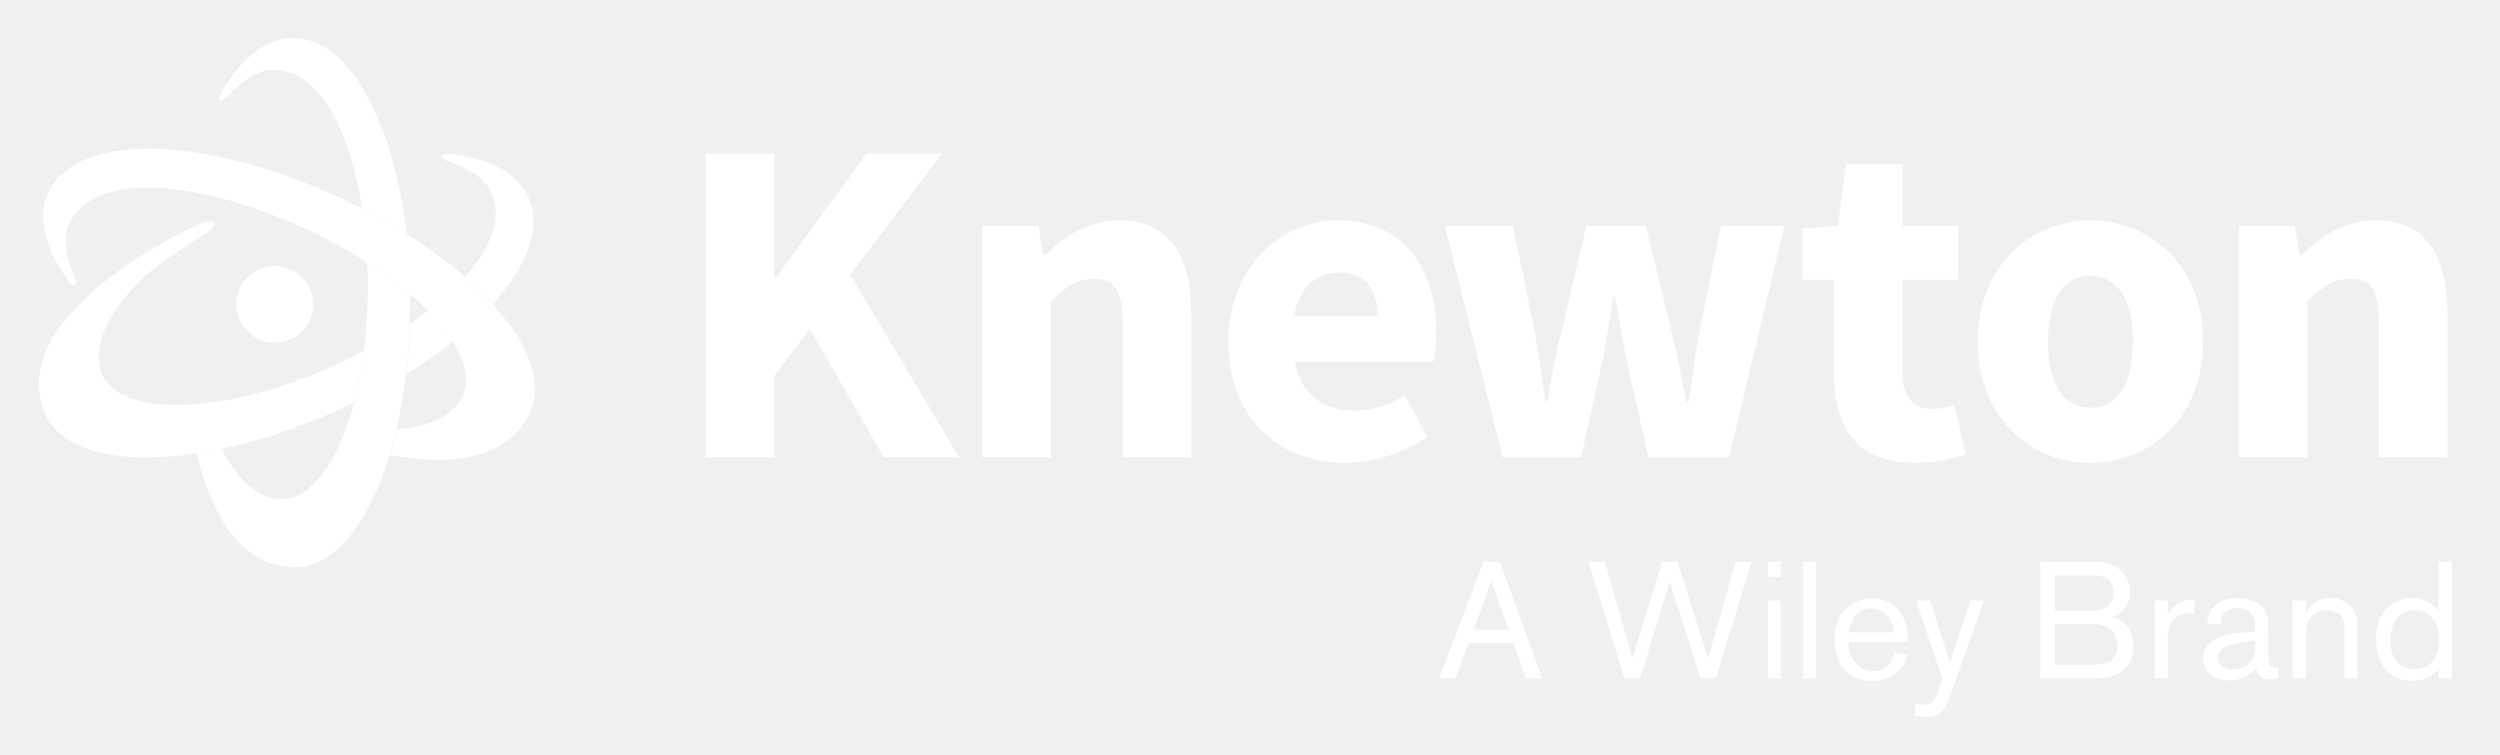
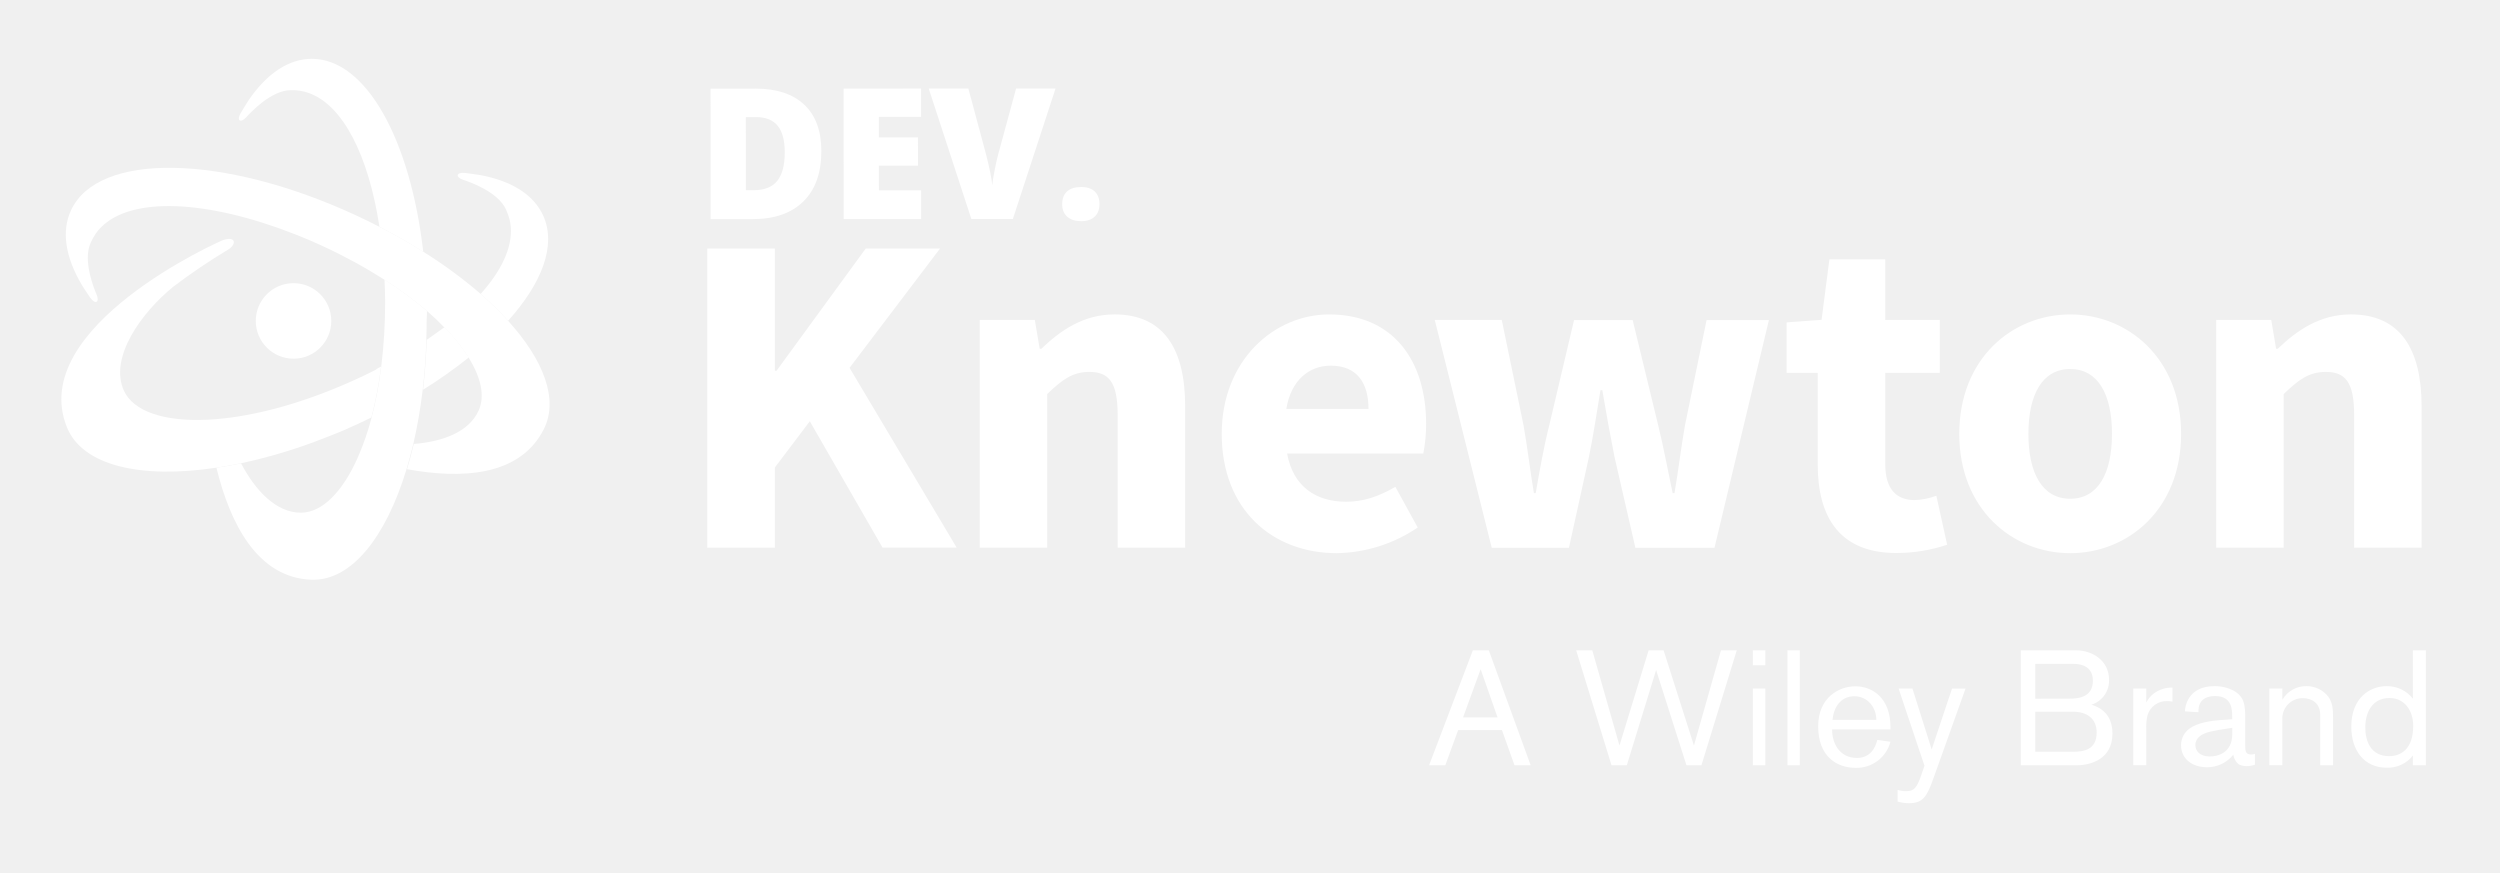
- <svg xmlns="http://www.w3.org/2000/svg" width="116" height="35" fill="none">
-   <path d="M32.74 7.117h3.19v5.763h.078l4.205-5.763h3.503l-4.266 5.626 5.05 8.475h-3.496l-3.428-5.956-1.647 2.178v3.78H32.74V7.118zM45.588 10.485h2.596l.23 1.359h.078c.904-.868 1.986-1.62 3.45-1.62 2.335 0 3.33 1.649 3.33 4.332v6.665H52.09v-6.258c0-1.544-.415-2.028-1.334-2.028-.799 0-1.288.372-1.988 1.043v7.243h-3.18V10.485zM56.996 15.857c0-3.483 2.485-5.632 5.064-5.632 3.059 0 4.572 2.224 4.572 5.153.003.472-.042.942-.132 1.405h-6.422c.285 1.558 1.359 2.273 2.784 2.273.813 0 1.543-.248 2.321-.703l1.054 1.918a7 7 0 01-3.811 1.21c-3.06 0-5.43-2.07-5.43-5.624zm6.92-1.177c0-1.19-.51-2.04-1.784-2.04-1.006 0-1.87.68-2.09 2.04h3.874zM67.039 10.485h3.16l1.028 4.976c.188 1.059.305 2.104.487 3.19h.085c.189-1.086.377-2.167.637-3.19l1.171-4.971h2.763l1.206 4.971c.26 1.059.449 2.104.68 3.19h.086c.187-1.086.306-2.131.493-3.19l1.02-4.971h2.939l-2.566 10.736h-3.73l-.986-4.292c-.196-.994-.378-1.983-.573-3.138h-.087c-.188 1.155-.34 2.151-.543 3.147l-.943 4.283h-3.64L67.04 10.485zM85.096 17.318v-4.337h-1.467v-2.379l1.647-.122.37-2.851h2.632v2.856h2.572v2.496h-2.572v4.298c0 1.217.552 1.7 1.39 1.7.348-.013.693-.082 1.02-.205l.509 2.311a7.593 7.593 0 01-2.379.39c-2.667.006-3.722-1.67-3.722-4.157zM91.768 15.857c0-3.568 2.513-5.632 5.23-5.632 2.716 0 5.229 2.062 5.229 5.632s-2.513 5.624-5.23 5.624c-2.716 0-5.229-2.063-5.229-5.624zm7.2 0c0-1.859-.654-3.058-1.97-3.058-1.317 0-1.97 1.206-1.97 3.058 0 1.852.655 3.058 1.97 3.058s1.97-1.2 1.97-3.058zM103.882 10.485h2.594l.23 1.359h.078c.904-.868 1.986-1.62 3.451-1.62 2.334 0 3.33 1.649 3.33 4.332v6.665h-3.181v-6.258c0-1.544-.415-2.028-1.334-2.028-.798 0-1.288.372-1.988 1.043v7.243h-3.18V10.485zM70.799 31.48l-.592-1.659h-2.064l-.606 1.659h-.765l2.064-5.419h.753l1.972 5.419H70.8zm-1.596-4.528l-.829 2.271H70l-.797-2.271zM79.613 31.48h-.707l-1.43-4.49-1.381 4.49h-.722l-1.666-5.419h.76l1.281 4.49 1.375-4.49h.706l1.43 4.49 1.275-4.49h.744l-1.665 5.419zM82.036 26.767v-.706h.59v.706h-.59zm0 4.713v-3.616h.59v3.616h-.59zM83.667 31.48V26.06h.584v5.419h-.584zM85.775 29.83c0 .56.31 1.305 1.174 1.305.638 0 .877-.51.954-.85l.621.085a1.65 1.65 0 01-1.636 1.232c-.89 0-1.772-.53-1.772-1.957 0-1.375 1-1.888 1.75-1.888.79 0 1.659.528 1.659 1.933v.1h-2.75v.04zm2.082-.491c0-.6-.423-1.113-1.035-1.113-.654 0-.977.537-1.03 1.113h2.065zM92.064 27.864l-1.53 4.277c-.291.82-.489 1.128-1.127 1.128-.185 0-.368-.026-.546-.077v-.552c.132.043.27.064.408.061.362 0 .498-.146.707-.753l.153-.445-1.22-3.639h.652l.908 2.871.958-2.87h.637zM94.67 26.061h2.6c.776 0 1.56.483 1.56 1.39a1.189 1.189 0 01-.83 1.174c.43.13.99.452.99 1.36 0 1.206-1.019 1.496-1.698 1.496H94.67v-5.42zm2.285 2.279c.484 0 1.113-.092 1.113-.85 0-.445-.253-.79-.926-.79h-1.79v1.642l1.603-.002zm.156 2.503c.529 0 1.135-.084 1.135-.913 0-.652-.462-.975-1.112-.975H95.35v1.888h1.76zM100.583 27.864v.661c.082-.161.198-.302.339-.415.257-.198.575-.301.899-.292v.661a1.243 1.243 0 00-.236-.024.935.935 0 00-.946.68c-.048.22-.066.444-.053.668v1.673h-.613v-3.612h.61zM104.635 29.193c0-.34-.009-.976-.807-.976-.51 0-.784.254-.784.707v.055l-.637-.04c0-.17.109-1.189 1.39-1.189.315-.005.627.068.907.214.51.293.546.668.546 1.314v1.274c0 .214 0 .421.275.421a.721.721 0 00.183-.03v.51a1.116 1.116 0 01-.392.067.753.753 0 01-.382-.091.735.735 0 01-.247-.445 1.576 1.576 0 01-1.235.59c-.722 0-1.228-.414-1.228-1.036a.967.967 0 01.392-.783c.367-.275 1.004-.375 1.465-.406l.554-.039v-.117zm-1.29.783c-.117.046-.445.199-.445.552 0 .269.199.537.679.537.34 0 1.061-.138 1.061-1.067v-.284c-.282.046-1.011.138-1.295.262zM108.784 31.48V29.1c0-.56-.401-.783-.823-.783a.952.952 0 00-.96 1.02v2.14h-.615v-3.614h.615v.53a1.29 1.29 0 011.137-.644 1.297 1.297 0 011.03.498c.205.292.222.607.222.945v2.287h-.606zM113.155 31.48v-.46a1.5 1.5 0 01-1.237.575c-1.06 0-1.667-.814-1.667-1.933 0-1.405.921-1.912 1.659-1.912a1.545 1.545 0 011.245.59V26.06h.612v5.419h-.612zm-1.114-.43c.538 0 1.128-.321 1.128-1.427 0-.745-.428-1.314-1.113-1.314-.828 0-1.144.692-1.144 1.375-.008.637.245 1.366 1.12 1.366h.009zM10.515 4.526c.187-.207 1.176-1.283 2.109-1.283a2.266 2.266 0 01.836.13c1.622.57 2.829 2.954 3.34 6.311.727.375 1.416.768 2.066 1.18-.607-5.296-2.698-9.099-5.253-9.099-1.074 0-2.102.671-2.972 1.939 0 .008-.263.406-.38.615-.215.365-.002.488.254.207zM19.039 13.647a17.965 17.965 0 00-2-1.472c.017.34.03.68.03 1.02v.064c0 1.01-.06 2.02-.184 3.023a18.364 18.364 0 01-.457 2.407 12.423 12.423 0 01-.639 1.85c-.73 1.662-1.7 2.617-2.683 2.624-1.172.01-2.161-1.05-2.83-2.328-.395.083-.78.155-1.16.21.63 2.578 1.905 5.19 4.488 5.278 1.869.063 3.503-2.005 4.475-5.214.113-.382.22-.778.32-1.19.193-.84.34-1.691.441-2.548.09-.756.15-1.543.17-2.352.01-.32.017-.643.017-.971.015-.14.014-.269.012-.401z" fill="#fff" />
-   <path d="M19.03 15.013a31.064 31.064 0 01-.17 2.351c.747-.463 1.466-.97 2.154-1.519a8.432 8.432 0 00-1.149-1.427c-.272.194-.549.398-.836.595zM24.529 9.175c-.435-.98-1.465-1.648-2.977-1.929-.01 0-.479-.074-.717-.1-.428-.042-.453.202-.093.321.265.087 1.65.554 2.028 1.409.07.15.126.308.167.469.028.116.047.235.056.355.075.97-.442 2.057-1.422 3.152.456.395.888.817 1.295 1.264 1.6-1.778 2.28-3.553 1.663-4.941zM16.62 16.43l-.051.025c-.36.184-.729.359-1.108.525l-.03.012-.03.015c-2.195.972-4.216 1.517-5.909 1.708-.272.03-.533.052-.785.064-2.064.1-3.513-.395-3.955-1.372-.703-1.552.81-3.657 2.324-4.895a28.797 28.797 0 012.608-1.764c.34-.204.398-.632-.227-.448-.152.042-9.3 4.111-7.391 8.834.735 1.823 3.498 2.444 7.052 1.907a19.33 19.33 0 001.16-.21 25.03 25.03 0 003.492-1.02l.93-.362c.265-.107.53-.214.795-.34.316-.141.622-.287.926-.435.205-.79.358-1.591.457-2.4l-.184.096-.074.06z" fill="#fff" />
-   <path d="M12.75 15.903a1.78 1.78 0 100-3.561 1.78 1.78 0 000 3.56z" fill="#fff" />
-   <path d="M22.865 14.117a15.302 15.302 0 00-1.287-1.264 21.851 21.851 0 00-2.719-1.998c-.644-.41-1.33-.8-2.06-1.17-.363-.187-.736-.37-1.119-.548C9.428 6.25 3.53 6.147 2.258 8.911c-.452.976-.274 2.189.51 3.51 0 .01.258.41.397.606.25.35.45.208.303-.142-.11-.256-.672-1.605-.279-2.453.067-.152.147-.297.241-.433.069-.099.146-.191.23-.277 1.44-1.477 5.012-1.317 9.174.32l.087.033.053.022c.373.148.747.31 1.121.481l.029.015a24.4 24.4 0 012.919 1.59c.7.444 1.368.936 2 1.472.299.258.565.51.815.772.434.432.819.91 1.149 1.427.594.956.773 1.828.47 2.494-.458 1.02-1.714 1.468-3.058 1.575-.097.414-.204.81-.32 1.19 2.55.466 5.33.35 6.457-1.897.695-1.392-.007-3.245-1.69-5.099z" fill="#fff" />
+ <svg xmlns="http://www.w3.org/2000/svg" id="master-artboard" viewBox="0 0 1422.507 496.354" version="1.1" x="0px" y="0px" style="enable-background:new 0 0 1400 980;" width="1422.507px" height="496.354px">
+   <rect id="ee-background" x="0" y="0" width="1422.507" height="496.354" style="fill: white; fill-opacity: 0; pointer-events: none;" />
+   <g transform="matrix(12.06897, 0, 0, 12.06897, 7.280216, 55.50675)">
+     <path d="M32.74 7.117h3.19v5.763h.078l4.205-5.763h3.503l-4.266 5.626 5.05 8.475h-3.496l-3.428-5.956-1.647 2.178v3.78H32.74V7.118zM45.588 10.485h2.596l.23 1.359h.078c.904-.868 1.986-1.62 3.45-1.62 2.335 0 3.33 1.649 3.33 4.332v6.665H52.09v-6.258c0-1.544-.415-2.028-1.334-2.028-.799 0-1.288.372-1.988 1.043v7.243h-3.18V10.485zM56.996 15.857c0-3.483 2.485-5.632 5.064-5.632 3.059 0 4.572 2.224 4.572 5.153.003.472-.042.942-.132 1.405h-6.422c.285 1.558 1.359 2.273 2.784 2.273.813 0 1.543-.248 2.321-.703l1.054 1.918a7 7 0 01-3.811 1.21c-3.06 0-5.43-2.07-5.43-5.624zm6.92-1.177c0-1.19-.51-2.04-1.784-2.04-1.006 0-1.87.68-2.09 2.04h3.874zM67.039 10.485h3.16l1.028 4.976c.188 1.059.305 2.104.487 3.19h.085c.189-1.086.377-2.167.637-3.19l1.171-4.971h2.763l1.206 4.971c.26 1.059.449 2.104.68 3.19h.086c.187-1.086.306-2.131.493-3.19l1.02-4.971h2.939l-2.566 10.736h-3.73l-.986-4.292c-.196-.994-.378-1.983-.573-3.138h-.087c-.188 1.155-.34 2.151-.543 3.147l-.943 4.283h-3.64L67.04 10.485zM85.096 17.318v-4.337h-1.467V10.6l1.647-.121.37-2.851h2.632v2.856h2.572v2.496h-2.572v4.298c0 1.217.552 1.7 1.39 1.7.348-.013.693-.082 1.02-.205l.509 2.31a7.587 7.587 0 01-2.379.39c-2.667.007-3.722-1.668-3.722-4.156zM91.768 15.857c0-3.568 2.513-5.632 5.23-5.632 2.716 0 5.229 2.062 5.229 5.632s-2.513 5.624-5.23 5.624c-2.716 0-5.229-2.063-5.229-5.624zm7.2 0c0-1.859-.654-3.058-1.97-3.058-1.317 0-1.97 1.206-1.97 3.058 0 1.852.655 3.058 1.97 3.058s1.97-1.2 1.97-3.058zM103.882 10.485h2.595l.229 1.359h.078c.904-.868 1.986-1.62 3.451-1.62 2.334 0 3.33 1.649 3.33 4.332v6.665h-3.18v-6.258c0-1.544-.415-2.028-1.334-2.028-.799 0-1.288.372-1.988 1.043v7.243h-3.181V10.485z" fill="#21243C" style="fill: rgb(255, 255, 255);" />
+     <path d="M70.799 31.48l-.592-1.659h-2.064l-.606 1.659h-.765l2.064-5.419h.753l1.972 5.419H70.8zm-1.596-4.528l-.829 2.271H70l-.797-2.271zM79.613 31.48h-.707l-1.43-4.49-1.381 4.49h-.722l-1.666-5.419h.76l1.281 4.49 1.375-4.49h.706l1.43 4.49 1.275-4.49h.744l-1.665 5.419zM82.036 26.767v-.706h.59v.706h-.59zm0 4.713v-3.616h.59v3.616h-.59zM83.667 31.48V26.06h.584v5.419h-.584zM85.775 29.83c0 .56.31 1.305 1.174 1.305.638 0 .877-.51.954-.85l.621.085a1.65 1.65 0 01-1.636 1.232c-.89 0-1.772-.53-1.772-1.957 0-1.375 1-1.888 1.75-1.888.79 0 1.659.528 1.659 1.933v.1h-2.75v.04zm2.082-.491c0-.6-.423-1.113-1.035-1.113-.654 0-.977.537-1.03 1.113h2.065zM92.064 27.864l-1.53 4.277c-.292.82-.489 1.128-1.128 1.128-.184 0-.368-.026-.545-.077v-.552c.131.043.27.064.408.061.361 0 .497-.146.706-.753l.153-.445-1.22-3.639h.653l.907 2.871.958-2.87h.638zM94.67 26.061h2.6c.776 0 1.56.483 1.56 1.39a1.189 1.189 0 01-.83 1.174c.43.13.99.452.99 1.36 0 1.206-1.019 1.496-1.698 1.496H94.67v-5.42zm2.285 2.279c.484 0 1.113-.092 1.113-.85 0-.445-.253-.79-.926-.79h-1.79v1.642l1.603-.002zm.156 2.503c.529 0 1.135-.084 1.135-.913 0-.652-.462-.975-1.112-.975H95.35v1.888h1.76zM100.583 27.864v.661c.082-.161.198-.302.339-.415.257-.198.575-.301.899-.292v.661a1.243 1.243 0 00-.236-.024.935.935 0 00-.946.68c-.048.22-.066.444-.053.668v1.673h-.613v-3.612h.61zM104.635 29.193c0-.34-.009-.976-.807-.976-.51 0-.784.254-.784.707v.055l-.637-.04c0-.17.109-1.189 1.39-1.189.315-.005.627.068.907.214.51.293.546.668.546 1.314v1.274c0 .214 0 .421.275.421a.721.721 0 00.183-.03v.51a1.116 1.116 0 01-.392.067.752.752 0 01-.382-.091.735.735 0 01-.247-.445 1.576 1.576 0 01-1.235.59c-.722 0-1.228-.414-1.228-1.036a.967.967 0 01.392-.783c.367-.275 1.004-.375 1.465-.406l.554-.039v-.117zm-1.29.783c-.117.046-.445.199-.445.552 0 .269.199.537.679.537.34 0 1.061-.138 1.061-1.067v-.284c-.282.046-1.011.138-1.295.262zM108.784 31.48V29.1c0-.56-.401-.783-.823-.783a.952.952 0 00-.96 1.02v2.14h-.615v-3.614h.615v.53a1.29 1.29 0 011.137-.644 1.297 1.297 0 011.03.498c.205.292.222.607.222.945v2.287h-.606zM113.155 31.48v-.46a1.5 1.5 0 01-1.237.575c-1.06 0-1.667-.814-1.667-1.933 0-1.405.921-1.912 1.659-1.912a1.545 1.545 0 011.245.59V26.06h.612v5.419h-.612zm-1.114-.43c.538 0 1.128-.321 1.128-1.427 0-.745-.428-1.314-1.113-1.314-.828 0-1.144.692-1.144 1.375-.008.637.245 1.366 1.12 1.366h.009z" fill="#000" style="fill: rgb(255, 255, 255);" />
+     <path d="M10.515 4.526c.187-.207 1.176-1.283 2.109-1.283a2.266 2.266 0 01.836.13c1.622.57 2.829 2.954 3.34 6.311.727.375 1.416.768 2.066 1.18-.607-5.296-2.698-9.099-5.253-9.099-1.074 0-2.102.671-2.972 1.939 0 .008-.263.406-.38.615-.215.365-.002.488.254.207zM19.039 13.647a17.965 17.965 0 00-2-1.472c.017.34.03.68.03 1.02v.064c0 1.01-.06 2.02-.184 3.023a18.364 18.364 0 01-.457 2.407 12.423 12.423 0 01-.639 1.85c-.73 1.662-1.7 2.617-2.683 2.624-1.172.01-2.161-1.05-2.83-2.328-.395.083-.78.155-1.16.21.63 2.578 1.905 5.19 4.488 5.278 1.869.063 3.503-2.005 4.475-5.214.113-.382.22-.778.32-1.19.193-.84.34-1.691.441-2.548.09-.756.15-1.543.17-2.352.01-.32.017-.643.017-.971.015-.14.014-.269.012-.401z" fill="#EF6469" transform="matrix(1, 0, 0, 1, 0.4852579, -3.590909)" style="fill: rgb(255, 255, 255);" />
+     <path d="M19.029 15.013a31.064 31.064 0 01-.17 2.351c.747-.463 1.467-.97 2.154-1.519a8.441 8.441 0 00-1.148-1.427c-.272.194-.55.398-.836.595zM24.529 9.175c-.435-.98-1.465-1.648-2.977-1.929-.01 0-.479-.074-.717-.1-.428-.042-.453.202-.093.321.265.087 1.65.554 2.028 1.409.07.15.126.308.167.469.028.116.047.235.056.355.075.97-.442 2.057-1.422 3.152.456.395.888.817 1.295 1.264 1.6-1.778 2.28-3.553 1.663-4.941zM16.62 16.43l-.051.025c-.36.184-.729.359-1.108.525l-.03.012-.03.015c-2.195.972-4.216 1.517-5.909 1.708-.272.03-.533.052-.785.064-2.064.1-3.513-.395-3.955-1.372-.703-1.552.81-3.657 2.324-4.895a28.797 28.797 0 012.608-1.764c.34-.204.398-.632-.227-.448-.152.042-9.3 4.111-7.391 8.834.735 1.823 3.498 2.444 7.052 1.907.38-.056.765-.128 1.16-.21a25.03 25.03 0 003.492-1.02l.93-.362c.265-.107.53-.214.795-.34.316-.141.622-.287.926-.435.205-.79.358-1.591.457-2.4l-.184.096-.074.06z" fill="#F5CB5E" transform="matrix(1, 0, 0, 1, 0.4852579, -3.590909)" style="fill: rgb(255, 255, 255);" />
+     <path d="M12.75 15.903a1.78 1.78 0 100-3.561 1.78 1.78 0 000 3.56z" fill="#21243C" transform="matrix(1, 0, 0, 1, 0.4852579, -3.590909)" style="fill: rgb(255, 255, 255);" />
+     <path d="M22.865 14.117a15.302 15.302 0 00-1.287-1.264 21.851 21.851 0 00-2.719-1.998c-.644-.41-1.33-.8-2.06-1.17-.363-.187-.736-.37-1.119-.548C9.428 6.25 3.53 6.147 2.258 8.911c-.452.976-.274 2.189.51 3.51 0 .01.258.41.397.606.25.35.45.208.303-.142-.11-.256-.672-1.605-.279-2.453.067-.152.147-.297.241-.433.069-.099.146-.191.23-.277 1.44-1.477 5.012-1.317 9.174.32l.087.033.053.022c.373.148.747.31 1.121.481l.029.015a24.4 24.4 0 012.919 1.59c.7.444 1.368.936 2 1.472.299.258.565.51.815.772.434.432.819.91 1.149 1.427.594.956.773 1.828.47 2.494-.458 1.02-1.714 1.468-3.058 1.575-.097.414-.204.81-.32 1.19 2.55.466 5.33.35 6.457-1.897.695-1.392-.007-3.245-1.69-5.099z" fill="#00A4B7" transform="matrix(1, 0, 0, 1, 0.4852579, -3.590909)" style="fill: rgb(255, 255, 255);" />
+     <path d="M -8.944 11.574" style="fill: rgb(33, 36, 60); fill-opacity: 1; stroke: rgb(0, 0, 0); stroke-opacity: 1; stroke-width: 0; paint-order: fill;" />
+     <path d="M 77.529 27.83 L 71.124 29.674" style="fill: rgb(255, 255, 255); fill-opacity: 1; stroke: rgb(0, 0, 0); stroke-opacity: 1; stroke-width: 0; paint-order: fill;" />
+   </g>
+   <path d="M 431.54 185.574 C 431.54 197.967 428.13 207.517 421.31 214.224 C 414.49 220.924 404.9 224.274 392.54 224.274 L 368.52 224.274 L 368.52 150.034 L 394.22 150.034 C 406.133 150.034 415.333 153.081 421.82 159.174 C 428.3 165.267 431.54 174.067 431.54 185.574 M 410.72 186.294 C 410.72 179.487 409.377 174.441 406.69 171.154 C 403.997 167.874 399.907 166.234 394.42 166.234 L 388.58 166.234 L 388.58 207.824 L 393.05 207.824 C 399.143 207.824 403.613 206.054 406.46 202.514 C 409.3 198.974 410.72 193.567 410.72 186.294 ZM 488.3 224.274 L 444.22 224.274 L 444.22 150.034 L 488.3 150.034 L 488.3 166.134 L 464.28 166.134 L 464.28 177.814 L 486.52 177.814 L 486.52 193.904 L 464.28 193.904 L 464.28 207.924 L 488.3 207.924 L 488.3 224.274 ZM 542.365 150.034 L 564.815 150.034 L 540.495 224.274 L 516.875 224.274 L 492.655 150.034 L 515.205 150.034 L 525.305 187.664 C 527.405 196.024 528.558 201.847 528.765 205.134 C 528.998 202.761 529.472 199.797 530.185 196.244 C 530.892 192.691 531.518 189.897 532.065 187.864 L 542.365 150.034 ZM 568.561 215.844 C 568.561 212.731 569.481 210.327 571.321 208.634 C 573.168 206.941 575.851 206.094 579.371 206.094 C 582.724 206.094 585.298 206.941 587.091 208.634 C 588.884 210.327 589.781 212.731 589.781 215.844 C 589.781 218.891 588.861 221.271 587.021 222.984 C 585.174 224.691 582.624 225.544 579.371 225.544 C 576.024 225.544 573.384 224.697 571.451 223.004 C 569.524 221.311 568.561 218.924 568.561 215.844 Z" transform="matrix(1.000007, -0.0004495523, 0.0004495523, 1.000007, 35.72137, -99.42493)" style="fill: rgb(255, 255, 255); white-space: pre; color: rgb(239, 100, 105);" />
</svg>
